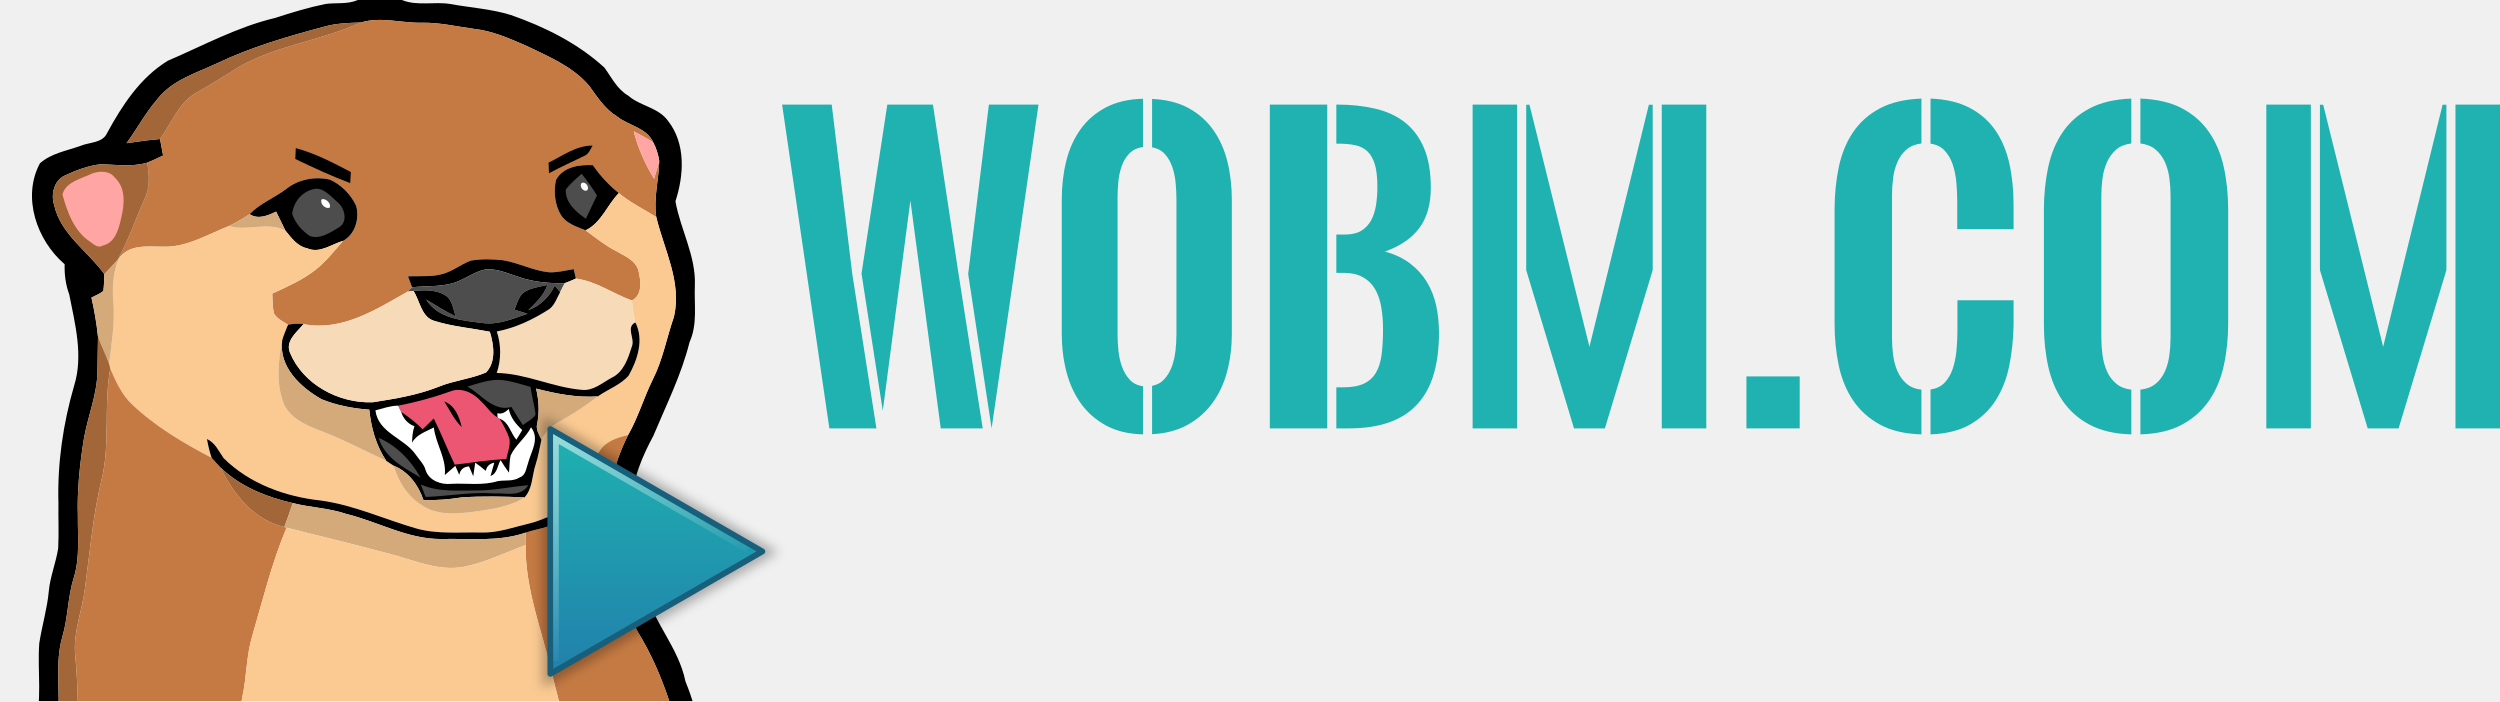
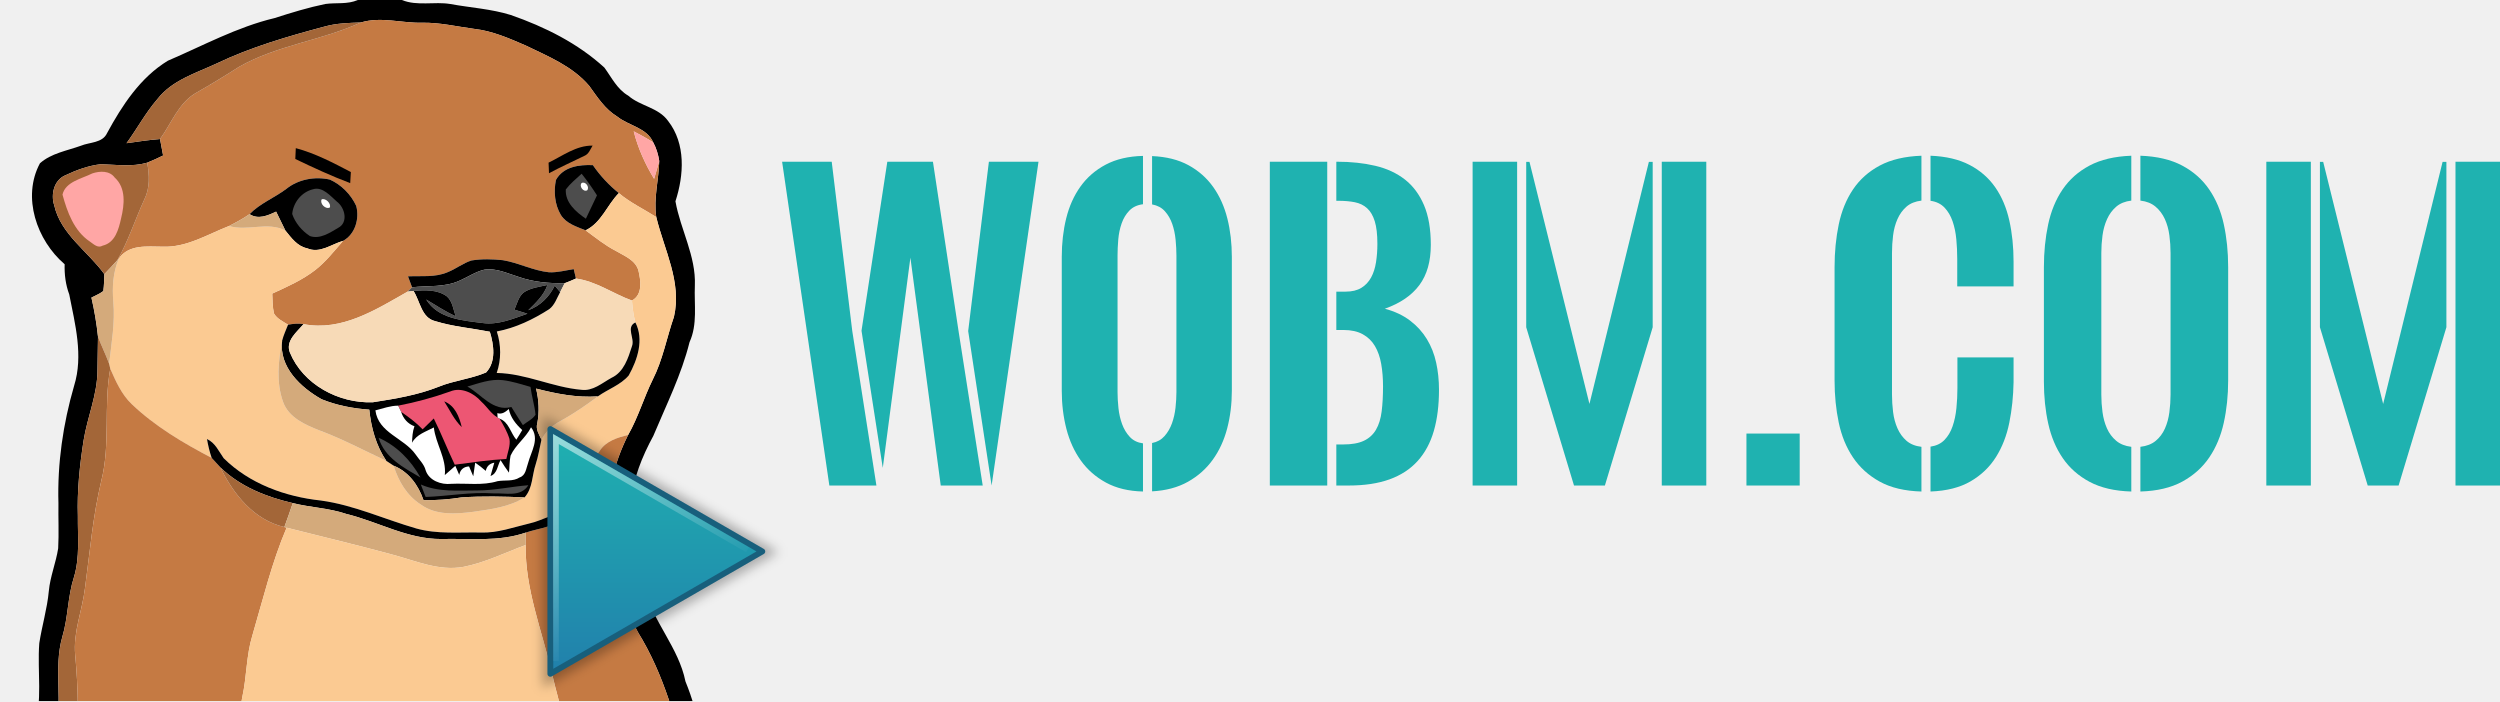
<svg xmlns="http://www.w3.org/2000/svg" xmlns:xlink="http://www.w3.org/1999/xlink" width="962.557" height="269.934" viewBox="0 0 770.046 215.947" version="1.1" id="svg3115">
  <defs id="defs3203">
    <clipPath clipPathUnits="userSpaceOnUse" id="clipPath3074">
      <rect style="fill:#0000ff;fill-rule:evenodd;stroke:#000000;stroke-width:0.831px;stroke-linecap:butt;stroke-linejoin:miter;stroke-opacity:1" id="rect3076" width="238.506" height="222.026" x="-6.164" y="-6.079" />
    </clipPath>
    <filter id="filter3731" color-interpolation-filters="sRGB">
      <feGaussianBlur stdDeviation="0.827" id="feGaussianBlur3733" />
    </filter>
    <linearGradient id="linearGradient3600">
      <stop style="stop-color:#1fb2b0;stop-opacity:1;" offset="0" id="stop3602" />
      <stop style="stop-color:#2180ac;stop-opacity:1;" offset="1" id="stop3604" />
    </linearGradient>
    <linearGradient xlink:href="#linearGradient3632" id="linearGradient3050" gradientUnits="userSpaceOnUse" gradientTransform="matrix(2.009743,0,0,2.009743,409.8176,109.5429)" x1="6.483" y1="4.543" x2="25.364" y2="35.228" />
    <linearGradient id="linearGradient3632">
      <stop style="stop-color:#ffffff;stop-opacity:0.549;" offset="0" id="stop3634" />
      <stop style="stop-color:#ffffff;stop-opacity:0;" offset="1" id="stop3636" />
    </linearGradient>
    <linearGradient xlink:href="#linearGradient3600" id="linearGradient3477" gradientUnits="userSpaceOnUse" x1="20.256" y1="2.547" x2="20.256" y2="46.882" />
    <linearGradient xlink:href="#linearGradient3632" id="linearGradient3479" gradientUnits="userSpaceOnUse" gradientTransform="matrix(2.009743,0,0,2.009743,409.8176,109.5429)" x1="6.483" y1="4.543" x2="25.364" y2="35.228" />
    <linearGradient xlink:href="#linearGradient3600" id="linearGradient3044" gradientUnits="userSpaceOnUse" x1="20.256" y1="2.547" x2="20.256" y2="46.882" />
    <linearGradient xlink:href="#linearGradient3632" id="linearGradient3046" gradientUnits="userSpaceOnUse" gradientTransform="matrix(2.009743,0,0,2.009743,409.8176,109.5429)" x1="6.483" y1="4.543" x2="25.364" y2="35.228" />
    <linearGradient xlink:href="#linearGradient3632" id="linearGradient3049" gradientUnits="userSpaceOnUse" gradientTransform="matrix(1.793938,0,0,1.793938,158.702,126.1887)" x1="6.483" y1="4.543" x2="25.364" y2="35.228" />
    <linearGradient xlink:href="#linearGradient3600" id="linearGradient3821" gradientUnits="userSpaceOnUse" x1="20.256" y1="2.547" x2="20.256" y2="46.882" />
  </defs>
  <g id="g3023" clip-path="url(#clipPath3074)" transform="translate(-1.2200907e-5,0)">
    <path style="fill:#000000" id="path3119" d="m 110.21,0 13.57,0 c 4.77,1.95 10,0.41 14.95,1.24 6.21,1.14 12.59,1.5 18.64,3.39 10.45,3.65 20.58,8.68 28.79,16.19 2.24,3.06 3.94,6.68 7.36,8.65 3.7,3.24 9.26,3.6 12.26,7.78 5.5,7.04 4.9,16.69 2.27,24.75 1.55,8.75 6.35,16.86 5.98,25.95 -0.25,5.83 0.88,11.94 -1.64,17.44 -2.5,10.05 -7.17,19.34 -11.15,28.86 -3.48,6.39 -6.27,13.33 -6.99,20.62 0.86,3.57 1.77,7.14 2.06,10.82 1.25,5.19 -0.13,10.76 2.28,15.71 2.59,10.2 10.45,18.09 12.54,28.48 4.23,10.37 6.15,21.5 8.87,32.32 l 0,18.55 c -0.48,0.4 -1.43,1.21 -1.9,1.61 -1.3,-0.31 -2.59,-0.61 -3.88,-0.92 -0.37,-7.07 0.2,-14.23 -1.49,-21.18 -3.52,-14.8 -7.21,-29.87 -14.84,-43.19 -3.28,-5.23 -5.67,-11.09 -6.69,-17.19 -0.32,-6 -0.81,-12.02 -2.23,-17.88 -2.58,-9.47 0.21,-19.49 4.5,-28.02 3.09,-5.39 4.81,-11.41 7.54,-16.97 3.14,-6.13 4.33,-12.97 6.58,-19.43 2.48,-10.7 -3.02,-20.62 -5.45,-30.73 -0.87,-5.8 0.79,-11.5 0.92,-17.26 -0.31,-1.99 -0.89,-3.95 -1.85,-5.72 -2.01,-4.57 -7.54,-5.1 -11.1,-7.97 C 186.37,33.64 184,29.92 181.5,26.46 176.39,20.44 168.91,17.39 161.97,14.04 156.86,11.82 151.67,9.53 146.09,8.9 140.74,8.18 135.44,6.91 130.01,7 c -6.3,0.17 -12.62,-1.96 -18.84,-0.08 -3.69,0.14 -7.42,0.22 -11,1.21 -11.42,3.05 -22.85,6.35 -33.54,11.47 -6.36,2.95 -13.65,5.13 -18.12,10.89 -3.65,4.21 -6.27,9.14 -9.54,13.62 3.43,-0.5 6.86,-1.01 10.32,-1.28 0.34,1.69 0.65,3.38 0.95,5.07 -1.61,0.77 -3.23,1.56 -4.9,2.21 -4.67,1.35 -9.51,0.61 -14.27,0.47 -3.85,0.44 -7.57,1.81 -11.05,3.46 -3.41,1.52 -4.42,5.88 -3.32,9.19 2.04,8.99 10.34,14.12 15.44,21.21 -0.07,1.74 -0.08,3.47 -0.31,5.2 -1.11,0.85 -2.42,1.39 -3.67,2.02 0.91,3.97 1.6,8 2.02,12.06 -0.03,3.44 -0.1,6.89 -0.16,10.34 0,7.44 -3.12,14.38 -4.28,21.65 -1.2,7.7 -2.02,15.49 -1.76,23.29 -0.06,6.27 0.65,12.7 -1.21,18.8 -1.94,5.98 -1.77,12.37 -3.58,18.38 -2.79,9.75 0.29,20.05 -2.14,29.85 -1.34,5.96 -3.01,11.86 -5.56,17.42 -2.56,5.71 -3.02,12.54 -7.57,17.2 C 2.63,260.05 1.3,259.53 0,258.96 l 0,-2.95 c 1,-3.04 1.82,-6.12 2.86,-9.15 2.36,-7.53 6.42,-14.53 7.59,-22.42 2.8,-8.52 0.98,-17.55 1.65,-26.32 0.83,-5.38 2.44,-10.64 2.94,-16.08 0.42,-4.49 2.2,-8.71 2.88,-13.15 0.25,-4.63 0.01,-9.26 0.08,-13.89 -0.35,-12.23 1.42,-24.43 4.83,-36.18 2.89,-9.28 0.3,-18.93 -1.5,-28.13 C 20.21,87.7 19.82,84.56 19.91,81.39 11.33,74.04 6.7,60.74 12.3,50.3 15.75,47.21 20.63,46.43 24.89,44.9 27.61,43.76 31.57,44.09 32.98,41 37.62,32.45 43.22,23.87 51.69,18.71 62.54,14.06 73.01,8.33 84.57,5.57 89.74,3.91 94.93,2.31 100.25,1.22 103.57,0.77 107.05,1.4 110.21,0 z" />
    <path style="fill:#c57a43" id="path3123" d="m 111.17,6.92 c 6.22,-1.88 12.54,0.25 18.84,0.08 5.43,-0.09 10.73,1.18 16.08,1.9 5.58,0.63 10.77,2.92 15.88,5.14 6.94,3.35 14.42,6.4 19.53,12.42 2.5,3.46 4.87,7.18 8.61,9.44 3.56,2.87 9.09,3.4 11.1,7.97 -1.94,-1.25 -3.98,-2.35 -6.02,-3.42 1.31,5.18 3.52,10.07 6.29,14.64 0.53,-1.83 1.09,-3.66 1.58,-5.5 -0.13,5.76 -1.79,11.46 -0.92,17.26 -3.85,-2.45 -8.02,-4.42 -11.53,-7.37 -3.07,-2.47 -5.76,-5.36 -7.99,-8.61 -4.23,-0.2 -9.11,0.47 -11.38,4.55 -0.73,3.6 -0.39,7.6 1.52,10.79 1.69,2.69 4.84,3.6 7.61,4.73 3.04,2.22 5.96,4.62 9.32,6.34 2.63,1.56 6.09,2.82 6.97,6.1 0.72,3.11 1.34,7.37 -2.01,9.19 -5.82,-2.11 -10.98,-5.92 -17.25,-6.78 -0.17,-0.72 -0.51,-2.17 -0.68,-2.89 -2.53,0.38 -5.03,1.08 -7.6,0.97 -4.92,-0.51 -9.38,-2.93 -14.23,-3.73 -3.2,-0.33 -6.47,-0.43 -9.66,0.09 -2.63,0.82 -4.8,2.61 -7.35,3.61 -3.85,1.67 -8.14,1.09 -12.21,1.28 0.41,1.12 0.82,2.25 1.25,3.37 -0.34,0.33 -1.02,1 -1.36,1.33 -9.75,5.54 -20.3,12.31 -32.06,10.02 -1.6,-0.26 -3.21,-0.12 -4.78,0.18 -1.54,-1.01 -3.42,-1.82 -4.35,-3.5 -0.43,-2 -0.41,-4.06 -0.51,-6.09 4.58,-2.1 9.26,-4.16 13.27,-7.28 3.27,-2.55 5.82,-5.86 8.55,-8.96 3.72,-2.05 5.1,-6.82 4.04,-10.77 -1.62,-3.51 -4.58,-6.53 -8.13,-8.11 -4.56,-1.03 -9.72,-0.1 -13.4,2.88 -3.67,2.75 -8.07,4.44 -11.32,7.77 -2,1.39 -4.15,2.55 -6.32,3.65 -6.65,2.59 -13.1,6.68 -20.49,6.37 -4.7,-0.01 -10.39,-0.8 -13.46,3.68 l -0.46,0.49 c 3.4,-5.95 5.48,-12.52 8.33,-18.74 1.76,-3.53 1.55,-7.53 0.87,-11.3 1.67,-0.65 3.29,-1.44 4.9,-2.21 -0.3,-1.69 -0.61,-3.38 -0.95,-5.07 3.56,-4.89 5.71,-11.21 11.24,-14.31 4.42,-2.51 8.76,-5.15 13.04,-7.9 11.68,-6.69 25.45,-8.13 37.6,-13.7 z" />
    <path style="fill:#a36638" id="path3125" d="m 100.17,8.13 c 3.58,-0.99 7.31,-1.07 11,-1.21 -12.15,5.57 -25.92,7.01 -37.6,13.7 -4.28,2.75 -8.62,5.39 -13.04,7.9 -5.53,3.1 -7.68,9.42 -11.24,14.31 -3.46,0.27 -6.89,0.78 -10.32,1.28 3.27,-4.48 5.89,-9.41 9.54,-13.62 4.47,-5.76 11.76,-7.94 18.12,-10.89 10.69,-5.12 22.12,-8.42 33.54,-11.47 z" />
    <path style="fill:#ffa6a5" id="path3127" d="m 195.19,40.45 c 2.04,1.07 4.08,2.17 6.02,3.42 0.96,1.77 1.54,3.73 1.85,5.72 -0.49,1.84 -1.05,3.67 -1.58,5.5 -2.77,-4.57 -4.98,-9.46 -6.29,-14.64 z" />
    <path style="fill:#000000" id="path3129" d="m 168.97,50.1 c 4.36,-2.1 8.5,-5.31 13.56,-5.25 -0.71,1.15 -1.18,2.62 -2.54,3.16 -3.64,1.78 -7.33,3.42 -10.89,5.35 -0.03,-0.81 -0.1,-2.44 -0.13,-3.26 z" />
    <path style="fill:#000000" id="path3131" d="m 91.11,45.63 c 5.97,1.59 11.51,4.51 16.96,7.36 -0.05,0.86 -0.15,2.57 -0.2,3.42 -5.76,-2.19 -11.36,-4.77 -16.91,-7.44 0.04,-0.83 0.11,-2.51 0.15,-3.34 z" />
    <path style="fill:#a36638" id="path3133" d="m 20.02,54.04 c 3.48,-1.65 7.2,-3.02 11.05,-3.46 4.76,0.14 9.6,0.88 14.27,-0.47 0.68,3.77 0.89,7.77 -0.87,11.3 -2.85,6.22 -4.93,12.79 -8.33,18.74 -1.29,1.47 -2.65,2.88 -4,4.29 -5.1,-7.09 -13.4,-12.22 -15.44,-21.21 -1.1,-3.31 -0.09,-7.67 3.32,-9.19 z" />
    <path style="fill:#000000" id="path3135" d="m 171.24,55.42 c 2.27,-4.08 7.15,-4.75 11.38,-4.55 2.23,3.25 4.92,6.14 7.99,8.61 -3.62,3.66 -5.37,9.15 -10.24,11.46 -2.77,-1.13 -5.92,-2.04 -7.61,-4.73 -1.91,-3.19 -2.25,-7.19 -1.52,-10.79 z" />
    <path style="fill:#ffa6a5" id="path3137" d="m 28.44,53.41 c 2.3,-0.76 5.31,-0.91 6.9,1.29 3.53,3.2 2.99,8.37 1.96,12.55 -0.74,3.36 -1.81,7.5 -5.67,8.41 -1.52,0.91 -2.8,-0.49 -3.98,-1.28 -4.84,-3.23 -6.94,-9.07 -8.4,-14.44 0.92,-3.99 5.97,-4.9 9.19,-6.53 z" />
    <path style="fill:#4d4d4d" id="path3139" d="m 174.28,58.34 c 1.39,-1.82 3.18,-3.28 4.87,-4.83 1.71,2.12 3.26,4.36 4.73,6.66 -1.16,2.39 -2.3,4.79 -3.42,7.2 -3.05,-2.07 -6.44,-4.98 -6.18,-9.03 z" />
    <path style="fill:#000000" id="path3141" d="m 88.19,58.19 c 3.68,-2.98 8.84,-3.91 13.4,-2.88 3.55,1.58 6.51,4.6 8.13,8.11 1.06,3.95 -0.32,8.72 -4.04,10.77 -3.61,1.02 -7.2,4 -11.07,2.29 -3.02,-0.6 -4.88,-3.23 -6.7,-5.46 -0.98,-1.94 -1.89,-3.9 -2.86,-5.84 -2.58,1.22 -5.47,2.53 -8.18,0.78 3.25,-3.33 7.65,-5.02 11.32,-7.77 z" />
    <path style="fill:#ffffff" id="path3143" d="m 179.14,56.38 c 1.17,-0.64 2.57,1.25 1.72,2.24 -1.16,0.64 -2.57,-1.27 -1.72,-2.24 z" />
    <path style="fill:#4d4d4d" id="path3145" d="m 96.39,58.3 c 2.98,-0.93 5.39,2.09 7.43,3.85 2.44,1.85 3.53,6.38 0.35,8.03 -2.57,1.5 -5.62,3.61 -8.71,2.53 -2.47,-1.6 -4.5,-4 -5.46,-6.8 0.34,-3.55 2.87,-6.74 6.39,-7.61 z" />
    <path style="fill:#fbca92" id="path3147" d="m 190.61,59.48 c 3.51,2.95 7.68,4.92 11.53,7.37 2.43,10.11 7.93,20.03 5.45,30.73 -2.25,6.46 -3.44,13.3 -6.58,19.43 -2.73,5.56 -4.45,11.58 -7.54,16.97 -3.25,0.8 -6.77,1.84 -8.69,4.82 -4.24,6.04 -6.43,13.23 -10.23,19.54 -4.03,-0.55 -7.51,2.03 -11.32,2.85 -5.01,1.18 -9.96,3.05 -15.18,2.84 -6.62,-0.14 -13.36,0.57 -19.82,-1.25 -9.8,-2.83 -19.22,-7.22 -29.4,-8.61 C 87.86,153 76.85,149 68.9,141.14 c -1.53,-2.15 -2.59,-4.75 -5.15,-5.91 0.35,1.97 0.8,3.92 1.45,5.81 -8.8,-4.59 -17.44,-9.71 -24.66,-16.59 -3.11,-2.99 -4.88,-7 -6.58,-10.88 -0.09,-0.39 -0.26,-1.15 -0.35,-1.53 0.73,-6.33 1.86,-12.66 1.3,-19.06 -0.39,-4.5 -0.11,-9.12 1.69,-13.32 3.07,-4.48 8.76,-3.69 13.46,-3.68 7.39,0.31 13.84,-3.78 20.49,-6.37 5.71,1.73 11.87,-1.47 17.36,1.41 1.82,2.23 3.68,4.86 6.7,5.46 3.87,1.71 7.46,-1.27 11.07,-2.29 -2.73,3.1 -5.28,6.41 -8.55,8.96 -4.01,3.12 -8.69,5.18 -13.27,7.28 0.1,2.03 0.08,4.09 0.51,6.09 0.93,1.68 2.81,2.49 4.35,3.5 -0.64,1.63 -1.39,3.22 -1.82,4.92 -1.17,6.18 -1.87,12.81 0.29,18.84 1.73,4.86 6.79,7.05 11.23,8.8 7.08,2.63 13.75,6.2 20.58,9.39 0.74,0.49 1.49,0.98 2.24,1.46 1.46,4.75 4.11,9.27 8.39,11.98 4.66,3.38 10.74,2.93 16.14,2.24 5.41,-0.79 11.09,-1.45 15.81,-4.45 2.54,-2.83 2.27,-6.8 3.43,-10.21 0.81,-2.47 1.19,-5.05 1.77,-7.57 1.28,-2.51 3.39,-4.44 5.86,-5.75 4.04,-2.21 7.83,-4.83 11.52,-7.58 3.1,-2.22 6.98,-3.5 9.49,-6.43 2.71,-4.84 4.77,-11.05 2.06,-16.34 -0.61,-2.2 -0.87,-4.48 -1.06,-6.75 3.35,-1.82 2.73,-6.08 2.01,-9.19 -0.88,-3.28 -4.34,-4.54 -6.97,-6.1 -3.36,-1.72 -6.28,-4.12 -9.32,-6.34 4.87,-2.31 6.62,-7.8 10.24,-11.46 z" />
    <path style="fill:#ffffff" id="path3149" d="m 99.07,61.42 c 1.21,-0.52 3.03,1.3 2.51,2.5 -1.31,0.65 -3.15,-1.19 -2.51,-2.5 z" />
    <path style="fill:#d4aa7b" id="path3151" d="m 76.87,65.96 c 2.71,1.75 5.6,0.44 8.18,-0.78 0.97,1.94 1.88,3.9 2.86,5.84 -5.49,-2.88 -11.65,0.32 -17.36,-1.41 2.17,-1.1 4.32,-2.26 6.32,-3.65 z" />
    <path style="fill:#d4aa7b" id="path3153" d="m 36.14,80.15 0.46,-0.49 c -1.8,4.2 -2.08,8.82 -1.69,13.32 0.56,6.4 -0.57,12.73 -1.3,19.06 -1.04,-2.82 -2.38,-5.51 -3.43,-8.32 -0.42,-4.06 -1.11,-8.09 -2.02,-12.06 1.25,-0.63 2.56,-1.17 3.67,-2.02 0.23,-1.73 0.24,-3.46 0.31,-5.2 1.35,-1.41 2.71,-2.82 4,-4.29 z" />
    <path style="fill:#000000" id="path3155" d="m 137.88,83.84 c 2.55,-1 4.72,-2.79 7.35,-3.61 3.19,-0.52 6.46,-0.42 9.66,-0.09 4.85,0.8 9.31,3.22 14.23,3.73 2.57,0.11 5.07,-0.59 7.6,-0.97 0.17,0.72 0.51,2.17 0.68,2.89 -1.14,0.52 -2.3,1 -3.47,1.44 -4.81,0.08 -9.69,-0.34 -14.25,-1.97 -3.41,-1.03 -6.86,-2.78 -10.52,-2.19 -2.74,0.65 -5.08,2.29 -7.64,3.39 -4.57,2.12 -9.74,1.46 -14.6,2.03 -0.43,-1.12 -0.84,-2.25 -1.25,-3.37 4.07,-0.19 8.36,0.39 12.21,-1.28 z" />
    <path style="fill:#4d4d4d" id="path3157" d="m 141.52,86.46 c 2.56,-1.1 4.9,-2.74 7.64,-3.39 3.66,-0.59 7.11,1.16 10.52,2.19 4.56,1.63 9.44,2.05 14.25,1.97 -0.47,0.91 -0.93,1.82 -1.39,2.74 -0.55,-0.66 -1.1,-1.32 -1.66,-1.98 -1.73,3.47 -4.48,6.25 -8.18,7.57 2.35,-2.29 4.81,-4.6 5.93,-7.78 -2.52,0.59 -5.26,0.85 -7.43,2.38 -1.52,1.34 -1.96,3.44 -2.75,5.22 1,0.31 3,0.93 4.01,1.25 -4.46,1.54 -9.05,3.56 -13.88,2.86 -6.26,-0.8 -13.6,-1.3 -17.32,-7.25 3,1.81 5.94,3.72 9.11,5.21 -0.75,-2.08 -0.96,-4.6 -2.71,-6.15 -2.95,-2.17 -6.82,-1.97 -10.29,-1.69 -0.46,0.06 -1.36,0.16 -1.81,0.21 0.34,-0.33 1.02,-1 1.36,-1.33 4.86,-0.57 10.03,0.09 14.6,-2.03 z" />
    <path style="fill:#f7dab7" id="path3159" d="m 173.93,87.23 c 1.17,-0.44 2.33,-0.92 3.47,-1.44 6.27,0.86 11.43,4.67 17.25,6.78 0.19,2.27 0.45,4.55 1.06,6.75 -3.02,1.47 -0.11,4.86 -1.04,7.28 -1.18,3.68 -2.49,7.99 -6.29,9.76 -2.94,1.6 -5.74,4.19 -9.34,3.7 -8.84,-0.76 -17.1,-5.04 -26.04,-5.18 1.42,-4.13 1.38,-8.64 0.03,-12.78 5.84,-1.12 11.2,-3.71 16.17,-6.89 1.69,-1.3 2.34,-3.45 3.34,-5.24 0.46,-0.92 0.92,-1.83 1.39,-2.74 z" />
    <path style="fill:#000000" id="path3161" d="m 161.2,90.16 c 2.17,-1.53 4.91,-1.79 7.43,-2.38 -1.12,3.18 -3.58,5.49 -5.93,7.78 3.7,-1.32 6.45,-4.1 8.18,-7.57 0.56,0.66 1.11,1.32 1.66,1.98 -1,1.79 -1.65,3.94 -3.34,5.24 -4.97,3.18 -10.33,5.77 -16.17,6.89 1.35,4.14 1.39,8.65 -0.03,12.78 8.94,0.14 17.2,4.42 26.04,5.18 3.6,0.49 6.4,-2.1 9.34,-3.7 3.8,-1.77 5.11,-6.08 6.29,-9.76 0.93,-2.42 -1.98,-5.81 1.04,-7.28 2.71,5.29 0.65,11.5 -2.06,16.34 -2.51,2.93 -6.39,4.21 -9.49,6.43 -6.47,0.46 -12.81,-0.8 -19.04,-2.4 0.86,3.53 1.06,7.18 0.36,10.76 -0.53,1.8 0.59,3.41 1.3,4.97 -0.58,2.52 -0.96,5.1 -1.77,7.57 -1.16,3.41 -0.89,7.38 -3.43,10.21 -6.47,-0.26 -12.96,-0.43 -19.42,0.01 -3.87,0.63 -7.79,0.91 -11.71,0.84 -1.6,-4.64 -4.55,-8.72 -9.21,-10.62 -0.75,-0.48 -1.5,-0.97 -2.24,-1.46 -3.15,-4.66 -4.69,-10.23 -5.25,-15.79 -5.01,-0.36 -10.06,-1.31 -14.72,-3.22 -6.43,-3.64 -13.15,-9.9 -12.13,-18.02 0.43,-1.7 1.18,-3.29 1.82,-4.92 1.57,-0.3 3.18,-0.44 4.78,-0.18 -2.03,2.38 -5.62,5.15 -4.22,8.71 4.07,9.92 15.07,15.74 25.53,15.36 6.88,-1.08 13.81,-2.2 20.31,-4.79 4.73,-1.93 9.91,-2.4 14.6,-4.39 3.16,-3.35 2.39,-8.5 1.16,-12.55 -5.6,-1.1 -11.35,-1.57 -16.82,-3.26 -4.25,-1 -4.65,-6.14 -6.69,-9.31 3.47,-0.28 7.34,-0.48 10.29,1.69 1.75,1.55 1.96,4.07 2.71,6.15 -3.17,-1.49 -6.11,-3.4 -9.11,-5.21 3.72,5.95 11.06,6.45 17.32,7.25 4.83,0.7 9.42,-1.32 13.88,-2.86 -1.01,-0.32 -3.01,-0.94 -4.01,-1.25 0.79,-1.78 1.23,-3.88 2.75,-5.22 z" />
    <path style="fill:#f7dab7" id="path3163" d="m 93.5,99.84 c 11.76,2.29 22.31,-4.48 32.06,-10.02 0.45,-0.05 1.35,-0.15 1.81,-0.21 2.04,3.17 2.44,8.31 6.69,9.31 5.47,1.69 11.22,2.16 16.82,3.26 1.23,4.05 2,9.2 -1.16,12.55 -4.69,1.99 -9.87,2.46 -14.6,4.39 -6.5,2.59 -13.43,3.71 -20.31,4.79 -10.46,0.38 -21.46,-5.44 -25.53,-15.36 -1.4,-3.56 2.19,-6.33 4.22,-8.71 z" />
    <path style="fill:#a36638" id="path3165" d="m 30.18,103.72 c 1.05,2.81 2.39,5.5 3.43,8.32 0.09,0.38 0.26,1.14 0.35,1.53 -2.1,11.46 0.12,23.27 -2.78,34.62 -2.58,10.82 -3.51,21.93 -5,32.93 -0.82,6.92 -3.71,13.61 -3.02,20.68 0.99,10.32 1.03,20.71 0.46,31.05 -0.87,12.15 -5.74,23.48 -10.94,34.33 -3.33,-1.56 -6.2,-3.91 -8.76,-6.53 4.55,-4.66 5.01,-11.49 7.57,-17.2 2.55,-5.56 4.22,-11.46 5.56,-17.42 2.43,-9.8 -0.65,-20.1 2.14,-29.85 1.81,-6.01 1.64,-12.4 3.58,-18.38 1.86,-6.1 1.15,-12.53 1.21,-18.8 -0.26,-7.8 0.56,-15.59 1.76,-23.29 1.16,-7.27 4.28,-14.21 4.28,-21.65 0.06,-3.45 0.13,-6.9 0.16,-10.34 z" />
    <path style="fill:#d4aa7b" id="path3167" d="m 87.19,123.78 c -2.16,-6.03 -1.46,-12.66 -0.29,-18.84 -1.02,8.12 5.7,14.38 12.13,18.02 4.66,1.91 9.71,2.86 14.72,3.22 0.56,5.56 2.1,11.13 5.25,15.79 -6.83,-3.19 -13.5,-6.76 -20.58,-9.39 -4.44,-1.75 -9.5,-3.94 -11.23,-8.8 z" />
    <path style="fill:#c57a43" id="path3169" d="m 33.96,113.57 c 1.7,3.88 3.47,7.89 6.58,10.88 7.22,6.88 15.86,12 24.66,16.59 0.92,0.96 1.81,1.95 2.7,2.94 3.98,8.25 10.34,16.19 19.69,18.36 l 0.69,0.2 c -4.56,10.72 -7.29,22.08 -10.56,33.23 -1.87,6.12 -1.71,12.6 -3.07,18.82 -1.73,8.11 1.27,16.26 0.28,24.42 -0.96,7.61 -2.44,15.17 -4.37,22.6 -6.74,1.99 -13.88,1.79 -20.74,3.21 -6.1,0.71 -11.55,4.26 -17.77,4.22 -6.49,0.12 -13.14,0.33 -19.37,-1.86 5.2,-10.85 10.07,-22.18 10.94,-34.33 0.57,-10.34 0.53,-20.73 -0.46,-31.05 -0.69,-7.07 2.2,-13.76 3.02,-20.68 1.49,-11 2.42,-22.11 5,-32.93 2.9,-11.35 0.68,-23.16 2.78,-34.62 z" />
    <path style="fill:#4d4d4d" id="path3171" d="m 143.95,119.06 c 3.55,-1 7.15,-2.41 10.91,-1.97 2.92,0.36 5.73,1.27 8.55,2.08 0.35,2.89 1.27,5.69 1.54,8.59 -0.94,1.42 -2.59,2.15 -3.9,3.17 -1.21,-1.84 -2.38,-3.7 -3.53,-5.57 -5.65,1.52 -9.19,-3.85 -13.57,-6.3 z" />
    <path style="fill:#ed5673" id="path3173" d="m 138.64,120.59 c 3.43,-1.47 7.35,0.49 9.63,3.14 1.73,1.54 2.96,3.7 4.99,4.87 l 0.62,0.35 c 1.18,1.99 2.36,4.02 3.04,6.25 0.36,2.1 -0.57,4.13 -0.96,6.17 -5.33,0.28 -10.61,1.08 -15.89,1.76 -2.25,-4.7 -4.13,-9.56 -6.46,-14.23 -1.14,1.12 -2.28,2.23 -3.43,3.34 -1.98,-2.05 -4.26,-3.76 -6.61,-5.37 -0.23,-0.48 -0.69,-1.44 -0.93,-1.92 5.44,-1.04 10.78,-2.5 16,-4.36 z" />
    <path style="fill:#d4aa7b" id="path3175" d="m 165.12,119.69 c 6.23,1.6 12.57,2.86 19.04,2.4 -3.69,2.75 -7.48,5.37 -11.52,7.58 -2.47,1.31 -4.58,3.24 -5.86,5.75 -0.71,-1.56 -1.83,-3.17 -1.3,-4.97 0.7,-3.58 0.5,-7.23 -0.36,-10.76 z" />
    <path style="fill:#000000" id="path3177" d="m 136.83,123.63 c 3.3,1.3 4.64,4.72 5.4,7.93 -2.34,-2.24 -3.68,-5.24 -5.4,-7.93 z" />
    <path style="fill:#ffffff" id="path3179" d="m 115.63,126.4 c 2.32,-0.59 4.59,-1.44 7.01,-1.45 0.24,0.48 0.7,1.44 0.93,1.92 0.62,2.05 2.05,3.7 4.09,4.42 -0.59,1.63 -0.69,3.37 -0.74,5.08 1.38,-2.58 4.29,-3.41 6.71,-4.71 0.57,5.08 3.92,9.48 3.38,14.67 1.08,-0.95 2.14,-1.91 3.24,-2.84 0.41,0.92 0.81,1.85 1.21,2.79 0.28,-1.62 1.41,-2.56 3.02,-2.61 0.32,0.76 0.97,2.27 1.29,3.03 0.15,-1.05 0.45,-3.15 0.6,-4.2 1.13,0.78 2.21,1.64 3.25,2.54 0.31,-1.43 1.19,-2.27 2.64,-2.53 -0.39,1.37 -0.77,2.74 -1.17,4.1 2.11,-0.74 2.11,-3.2 3.09,-4.89 0.82,1.31 1.66,2.62 2.59,3.86 0.2,-1.74 0.13,-3.51 0.49,-5.23 1.51,-3.32 4.68,-5.47 6.31,-8.74 2.76,3.57 0.05,7.37 -0.92,11.04 -0.59,1.59 -0.68,3.78 -2.59,4.41 -2.04,1.32 -4.54,0.74 -6.8,1.15 -4.64,1.43 -9.54,0.57 -14.31,0.82 -3.06,0.34 -6.79,-0.99 -7.83,-4.14 -0.49,-1.94 -2.03,-3.3 -3.11,-4.91 -3.58,-5.11 -11.48,-6.6 -12.38,-13.58 z" />
    <path style="fill:#ffffff" id="path3181" d="m 153.19,127.25 c 1.41,0.47 2.51,-0.36 3.52,-1.27 0.54,2.63 2.22,4.71 4.15,6.48 -0.61,0.99 -1.16,2.01 -1.82,2.97 -1.81,-2.1 -2.27,-5.42 -5.16,-6.48 l -0.62,-0.35 c -0.02,-0.34 -0.05,-1.01 -0.07,-1.35 z" />
    <path style="fill:#c57a43" id="path3183" d="m 184.78,138.8 c 1.92,-2.98 5.44,-4.02 8.69,-4.82 -4.29,8.53 -7.08,18.55 -4.5,28.02 1.42,5.86 1.91,11.88 2.23,17.88 1.02,6.1 3.41,11.96 6.69,17.19 7.63,13.32 11.32,28.39 14.84,43.19 1.69,6.95 1.12,14.11 1.49,21.18 1.29,0.31 2.58,0.61 3.88,0.92 -4.9,4.57 -12.01,3.68 -18.15,3.68 -7.24,0.01 -14.17,-2.23 -21.01,-4.34 0.4,-6.66 2,-13.44 0.38,-20.06 -2.97,-11.55 -6.68,-22.9 -9.38,-34.53 -3.04,-12.98 -8.23,-25.71 -8.02,-39.24 0.01,-1.28 0.03,-2.55 0.06,-3.83 4.3,-1.47 9.76,-1.68 12.57,-5.7 3.8,-6.31 5.99,-13.5 10.23,-19.54 z" />
    <path style="fill:#4d4d4d" id="path3185" d="m 116.62,134.84 c 5.59,2.46 9.96,6.96 12.89,12.25 -5.12,-3.01 -11.08,-6.1 -12.89,-12.25 z" />
    <path style="fill:#000000" id="path3187" d="m 63.75,135.23 c 2.56,1.16 3.62,3.76 5.15,5.91 7.95,7.86 18.96,11.86 29.93,13.03 10.18,1.39 19.6,5.78 29.4,8.61 6.46,1.82 13.2,1.11 19.82,1.25 5.22,0.21 10.17,-1.66 15.18,-2.84 3.81,-0.82 7.29,-3.4 11.32,-2.85 -2.81,4.02 -8.27,4.23 -12.57,5.7 -8.4,2.92 -17.32,1.77 -26.03,1.99 -10.32,0.08 -19.47,-5.33 -29.28,-7.73 -5.34,-1.82 -11.04,-1.97 -16.49,-3.34 -8.17,-1.89 -16.17,-5.05 -22.28,-10.98 -0.89,-0.99 -1.78,-1.98 -2.7,-2.94 -0.65,-1.89 -1.1,-3.84 -1.45,-5.81 z" />
    <path style="fill:#a36638" id="path3189" d="m 67.9,143.98 c 6.11,5.93 14.11,9.09 22.28,10.98 -0.83,2.47 -1.68,4.93 -2.59,7.38 -9.35,-2.17 -15.71,-10.11 -19.69,-18.36 z" />
    <path style="fill:#d4aa7b" id="path3191" d="m 121.24,143.43 c 4.66,1.9 7.61,5.98 9.21,10.62 3.92,0.07 7.84,-0.21 11.71,-0.84 6.46,-0.44 12.95,-0.27 19.42,-0.01 -4.72,3 -10.4,3.66 -15.81,4.45 -5.4,0.69 -11.48,1.14 -16.14,-2.24 -4.28,-2.71 -6.93,-7.23 -8.39,-11.98 z" />
    <path style="fill:#4d4d4d" id="path3193" d="m 129.62,149.23 c 5.49,2.43 11.57,1.83 17.4,1.84 5.29,0 10.46,-1.2 15.72,-1.61 -2.32,3.77 -7.09,2.34 -10.76,2.51 -7,-0.49 -13.91,0.87 -20.88,1.1 -0.5,-1.28 -0.99,-2.56 -1.48,-3.84 z" />
    <path style="fill:#d4aa7b" id="path3195" d="m 90.18,154.96 c 5.45,1.37 11.15,1.52 16.49,3.34 9.81,2.4 18.96,7.81 29.28,7.73 8.71,-0.22 17.63,0.93 26.03,-1.99 -0.03,1.28 -0.05,2.55 -0.06,3.83 -6.36,2.34 -12.5,5.44 -19.19,6.74 -7.45,1.36 -14.58,-1.82 -21.62,-3.72 -10.9,-2.96 -21.88,-5.59 -32.83,-8.35 l -0.69,-0.2 c 0.91,-2.45 1.76,-4.91 2.59,-7.38 z" />
    <path style="fill:#fbca92" id="path3197" d="m 88.28,162.54 c 10.95,2.76 21.93,5.39 32.83,8.35 7.04,1.9 14.17,5.08 21.62,3.72 6.69,-1.3 12.83,-4.4 19.19,-6.74 -0.21,13.53 4.98,26.26 8.02,39.24 2.7,11.63 6.41,22.98 9.38,34.53 1.62,6.62 0.02,13.4 -0.38,20.06 -1.74,1.69 -3.4,3.5 -5.47,4.8 -2.53,1.49 -5.58,1.49 -8.42,1.58 -26.7,-0.16 -53.4,-0.05 -80.1,-0.06 -5.5,0.13 -10.96,-2.03 -14.39,-6.41 1.93,-7.43 3.41,-14.99 4.37,-22.6 0.99,-8.16 -2.01,-16.31 -0.28,-24.42 1.36,-6.22 1.2,-12.7 3.07,-18.82 3.27,-11.15 6,-22.51 10.56,-33.23 z" />
  </g>
  <g id="g3823" transform="translate(-1.2200907e-5,0)">
    <path style="fill:#000000;fill-opacity:0.287;stroke:none;filter:url(#filter3731)" id="path3124" d="M 39.454,24.714 20.256,35.798 1.059,46.882 l 0,-22.168 0,-22.168 19.198,11.084 z" transform="matrix(1.890418,0,0,1.890418,165.1895,123.3067)" />
    <path style="fill:url(#linearGradient3821);fill-opacity:1;stroke:#185f7c;stroke-width:1.055;stroke-linejoin:round;stroke-miterlimit:4;stroke-opacity:1;stroke-dasharray:none" id="path3126" d="M 39.454,24.714 20.256,35.798 1.059,46.882 l 0,-22.168 0,-22.168 19.198,11.084 z" transform="matrix(1.700449,0,0,1.700449,167.7179,127.8298)" />
    <path style="fill:none;stroke:url(#linearGradient3049);stroke-width:1.794;stroke-linecap:butt;stroke-linejoin:miter;stroke-miterlimit:4;stroke-opacity:1;stroke-dasharray:none" d="m 171.228,203.577 0,-68.341 59.033,34.083" id="path3128" />
  </g>
-   <g style="font-size:114.627px;font-style:normal;font-variant:normal;font-weight:bold;font-stretch:normal;text-align:start;line-height:125%;letter-spacing:0px;word-spacing:0px;writing-mode:lr-tb;text-anchor:start;fill:#1fb2b0;fill-opacity:1;stroke:none;font-family:Oswald Stencil;-inkscape-font-specification:Oswald Stencil Bold" id="text6129">
+   <g style="font-size:114.627px;font-style:normal;font-variant:normal;font-weight:bold;font-stretch:normal;text-align:start;line-height:125%;letter-spacing:0px;word-spacing:0px;writing-mode:lr-tb;text-anchor:start;fill:#1fb2b0;fill-opacity:1;stroke:none;font-family:Oswald Stencil;-inkscape-font-specification:Oswald Stencil Bold" id="text6129" transform="translate(0,17.6)">
    <path d="m 298.217,84.376 6.381,-52.164 15.28,0 -14.44,99.739 z m -28.265,47.575 -14.496,0 -14.552,-99.739 15.28,0 6.325,52.108 z m -4.59,-47.687 7.948,-52.052 14.049,0 7.892,52.164 7.444,47.575 -12.929,0 -9.347,-70.187 -8.507,64.757 z" style="fill:#1fb2b0;font-family:Oswald Stencil;-inkscape-font-specification:Oswald Stencil Bold" id="path4147" />
    <path d="m 352.061,133.797 c -4.44,-0.112 -8.237,-1.026 -11.39,-2.743 -3.153,-1.716 -5.737,-3.983 -7.752,-6.8 -2.015,-2.817 -3.498,-6.073 -4.45,-9.767 -0.952,-3.694 -1.427,-7.612 -1.427,-11.754 l 0,-41.194 c 0,-4.216 0.457,-8.181 1.371,-11.894 0.914,-3.713 2.379,-6.978 4.394,-9.795 2.015,-2.817 4.608,-5.065 7.78,-6.744 3.172,-1.679 6.996,-2.575 11.474,-2.687 l 0,14.888 c -1.754,0.224 -3.153,0.877 -4.198,1.959 -1.045,1.082 -1.838,2.397 -2.379,3.946 -0.541,1.549 -0.886,3.2 -1.035,4.953 -0.149,1.754 -0.224,3.396 -0.224,4.925 l 0,42.09 c -3e-5,1.53 0.093,3.172 0.28,4.925 0.187,1.754 0.56,3.396 1.119,4.925 0.56,1.53 1.353,2.845 2.379,3.946 1.026,1.101 2.379,1.763 4.058,1.987 z m 2.799,-14.944 c 1.567,-0.298 2.845,-1.007 3.834,-2.127 0.989,-1.119 1.754,-2.435 2.295,-3.946 0.541,-1.511 0.905,-3.116 1.091,-4.813 0.187,-1.698 0.28,-3.293 0.28,-4.785 l 0,-42.09 c -4e-5,-1.492 -0.084,-3.106 -0.252,-4.841 -0.168,-1.735 -0.513,-3.358 -1.035,-4.869 -0.522,-1.511 -1.278,-2.817 -2.267,-3.918 -0.989,-1.101 -2.304,-1.8 -3.946,-2.099 l 0,-14.888 c 4.403,0.187 8.153,1.129 11.25,2.826 3.097,1.698 5.634,3.946 7.612,6.744 1.978,2.799 3.423,6.036 4.338,9.711 0.914,3.675 1.371,7.603 1.371,11.782 l 0,41.194 c -6e-5,4.067 -0.476,7.929 -1.427,11.586 -0.952,3.657 -2.435,6.884 -4.45,9.683 -2.015,2.799 -4.571,5.065 -7.668,6.8 -3.097,1.735 -6.772,2.715 -11.026,2.938 z" style="fill:#1fb2b0;font-family:Oswald Stencil;-inkscape-font-specification:Oswald Stencil Bold" id="path4149" />
    <path d="m 411.613,72.23 2.854,0 c 1.978,6e-5 3.601,-0.392 4.869,-1.175 1.269,-0.784 2.267,-1.847 2.994,-3.19 0.728,-1.343 1.231,-2.91 1.511,-4.701 0.28,-1.791 0.42,-3.675 0.42,-5.653 -4e-5,-2.91 -0.271,-5.233 -0.812,-6.968 -0.541,-1.735 -1.325,-3.069 -2.351,-4.002 -1.026,-0.933 -2.285,-1.548 -3.778,-1.847 -1.493,-0.298 -3.209,-0.448 -5.149,-0.448 l -0.56,0 0,-12.034 0.224,0 c 4.291,1e-4 8.218,0.42 11.782,1.259 3.563,0.84 6.604,2.248 9.123,4.226 2.519,1.978 4.478,4.608 5.877,7.892 1.399,3.284 2.099,7.369 2.099,12.257 -6e-5,5.075 -1.175,9.198 -3.526,12.369 -2.351,3.172 -5.896,5.597 -10.634,7.276 3.06,0.821 5.653,2.043 7.78,3.666 2.127,1.623 3.853,3.526 5.177,5.709 1.325,2.183 2.276,4.599 2.854,7.248 0.578,2.649 0.867,5.429 0.868,8.34 -5e-5,4.813 -0.532,9.049 -1.595,12.705 -1.063,3.657 -2.724,6.735 -4.981,9.235 -2.258,2.5 -5.14,4.384 -8.647,5.653 -3.508,1.269 -7.705,1.903 -12.593,1.903 l -3.806,0 0,-12.649 2.127,0 c 2.649,2e-5 4.776,-0.382 6.381,-1.147 1.604,-0.765 2.845,-1.903 3.722,-3.414 0.877,-1.511 1.455,-3.386 1.735,-5.625 0.28,-2.239 0.42,-4.813 0.42,-7.724 -4e-5,-2.463 -0.187,-4.757 -0.56,-6.884 -0.373,-2.127 -1.017,-3.965 -1.931,-5.513 -0.914,-1.548 -2.164,-2.761 -3.75,-3.638 -1.586,-0.877 -3.573,-1.315 -5.961,-1.315 l -2.183,0 z m -20.485,59.72 0,-99.739 17.687,0 0,99.739 z" style="fill:#1fb2b0;font-family:Oswald Stencil;-inkscape-font-specification:Oswald Stencil Bold" id="path4151" />
    <path d="m 509.057,32.267 0,50.933 -14.72,48.75 -9.515,0 -14.72,-48.75 0,-50.933 1.007,0 18.47,74.552 18.302,-74.552 z m -55.466,99.683 0,-99.739 13.713,0 0,99.739 z m 58.265,0 0,-99.739 13.713,0 0,99.739 z" style="fill:#1fb2b0;font-family:Oswald Stencil;-inkscape-font-specification:Oswald Stencil Bold" id="path4153" />
    <path d="m 537.938,115.943 16.399,0 0,16.007 -16.399,0 z" style="fill:#1fb2b0;font-family:Oswald Stencil;-inkscape-font-specification:Oswald Stencil Bold" id="path4155" />
    <path d="m 594.635,119.973 c 1.791,-0.261 3.228,-0.951 4.31,-2.071 1.082,-1.119 1.912,-2.519 2.491,-4.198 0.578,-1.679 0.97,-3.535 1.175,-5.569 0.205,-2.034 0.308,-4.076 0.308,-6.129 l 0,-9.515 17.295,0 0,7.668 c -0.075,4.328 -0.513,8.479 -1.315,12.453 -0.802,3.974 -2.174,7.5 -4.114,10.578 -1.94,3.078 -4.543,5.569 -7.808,7.472 -3.265,1.903 -7.379,2.948 -12.341,3.134 z m 0,-89.608 c 4.739,0.187 8.741,1.129 12.006,2.826 3.265,1.698 5.905,3.993 7.92,6.884 2.015,2.892 3.461,6.297 4.338,10.215 0.877,3.918 1.315,8.153 1.315,12.705 l 0,7.612 -17.351,0 0,-8.507 c -4e-5,-1.978 -0.093,-3.974 -0.28,-5.989 -0.187,-2.015 -0.569,-3.862 -1.147,-5.541 -0.578,-1.679 -1.409,-3.088 -2.491,-4.226 -1.082,-1.138 -2.519,-1.838 -4.31,-2.099 z m -2.799,13.825 c -1.903,0.224 -3.442,0.849 -4.618,1.875 -1.175,1.026 -2.099,2.304 -2.771,3.834 -0.672,1.53 -1.119,3.2 -1.343,5.009 -0.224,1.81 -0.336,3.61 -0.336,5.401 l 0,43.601 c -2e-5,1.791 0.112,3.591 0.336,5.401 0.224,1.81 0.672,3.479 1.343,5.009 0.672,1.53 1.595,2.808 2.771,3.834 1.175,1.026 2.715,1.651 4.618,1.875 l 0,13.769 c -5.149,-0.149 -9.431,-1.166 -12.845,-3.05 -3.414,-1.884 -6.157,-4.366 -8.228,-7.444 -2.071,-3.078 -3.535,-6.651 -4.394,-10.718 -0.858,-4.067 -1.287,-8.396 -1.287,-12.985 l 0,-34.925 c 0,-4.664 0.429,-9.048 1.287,-13.153 0.858,-4.104 2.323,-7.696 4.394,-10.774 2.071,-3.078 4.823,-5.532 8.256,-7.36 3.433,-1.828 7.705,-2.836 12.817,-3.022 z" style="fill:#1fb2b0;font-family:Oswald Stencil;-inkscape-font-specification:Oswald Stencil Bold" id="path4157" />
    <path d="m 656.482,44.189 c -1.903,0.224 -3.452,0.849 -4.646,1.875 -1.194,1.026 -2.136,2.304 -2.826,3.834 -0.69,1.53 -1.157,3.2 -1.399,5.009 -0.243,1.81 -0.364,3.61 -0.364,5.401 l 0,43.657 c -2e-5,1.791 0.121,3.591 0.364,5.401 0.243,1.81 0.7,3.47 1.371,4.981 0.672,1.511 1.614,2.78 2.826,3.806 1.213,1.026 2.77,1.651 4.674,1.875 l 0,13.769 c -5.112,-0.149 -9.384,-1.138 -12.817,-2.966 -3.433,-1.828 -6.194,-4.263 -8.284,-7.304 -2.09,-3.041 -3.582,-6.576 -4.478,-10.606 -0.896,-4.03 -1.343,-8.34 -1.343,-12.929 l 0,-35.317 c 0,-4.664 0.438,-9.048 1.315,-13.153 0.877,-4.104 2.36,-7.696 4.45,-10.774 2.09,-3.078 4.86,-5.532 8.312,-7.36 3.451,-1.828 7.733,-2.836 12.845,-3.022 z m 2.799,-13.825 c 5.112,0.187 9.394,1.194 12.845,3.022 3.451,1.828 6.231,4.282 8.34,7.36 2.108,3.078 3.61,6.661 4.506,10.746 0.895,4.086 1.343,8.48 1.343,13.181 l 0,34.925 c -6e-5,4.59 -0.448,8.918 -1.343,12.985 -0.896,4.067 -2.388,7.64 -4.478,10.718 -2.09,3.078 -4.86,5.56 -8.312,7.444 -3.452,1.884 -7.752,2.901 -12.901,3.05 l 0,-13.769 c 1.94,-0.224 3.517,-0.84 4.729,-1.847 1.213,-1.007 2.155,-2.267 2.826,-3.778 0.672,-1.511 1.129,-3.181 1.371,-5.009 0.242,-1.828 0.364,-3.638 0.364,-5.429 l 0,-43.657 c -5e-5,-1.791 -0.121,-3.601 -0.364,-5.429 -0.243,-1.828 -0.709,-3.498 -1.399,-5.009 -0.69,-1.511 -1.642,-2.78 -2.854,-3.806 -1.213,-1.026 -2.771,-1.651 -4.674,-1.875 z" style="fill:#1fb2b0;font-family:Oswald Stencil;-inkscape-font-specification:Oswald Stencil Bold" id="path4159" />
    <path d="m 753.535,32.267 0,50.933 -14.72,48.75 -9.515,0 -14.72,-48.75 0,-50.933 1.007,0 18.47,74.552 18.302,-74.552 z m -55.466,99.683 0,-99.739 13.713,0 0,99.739 z m 58.265,0 0,-99.739 13.713,0 0,99.739 z" style="fill:#1fb2b0;font-family:Oswald Stencil;-inkscape-font-specification:Oswald Stencil Bold" id="path4161" />
  </g>
</svg>
